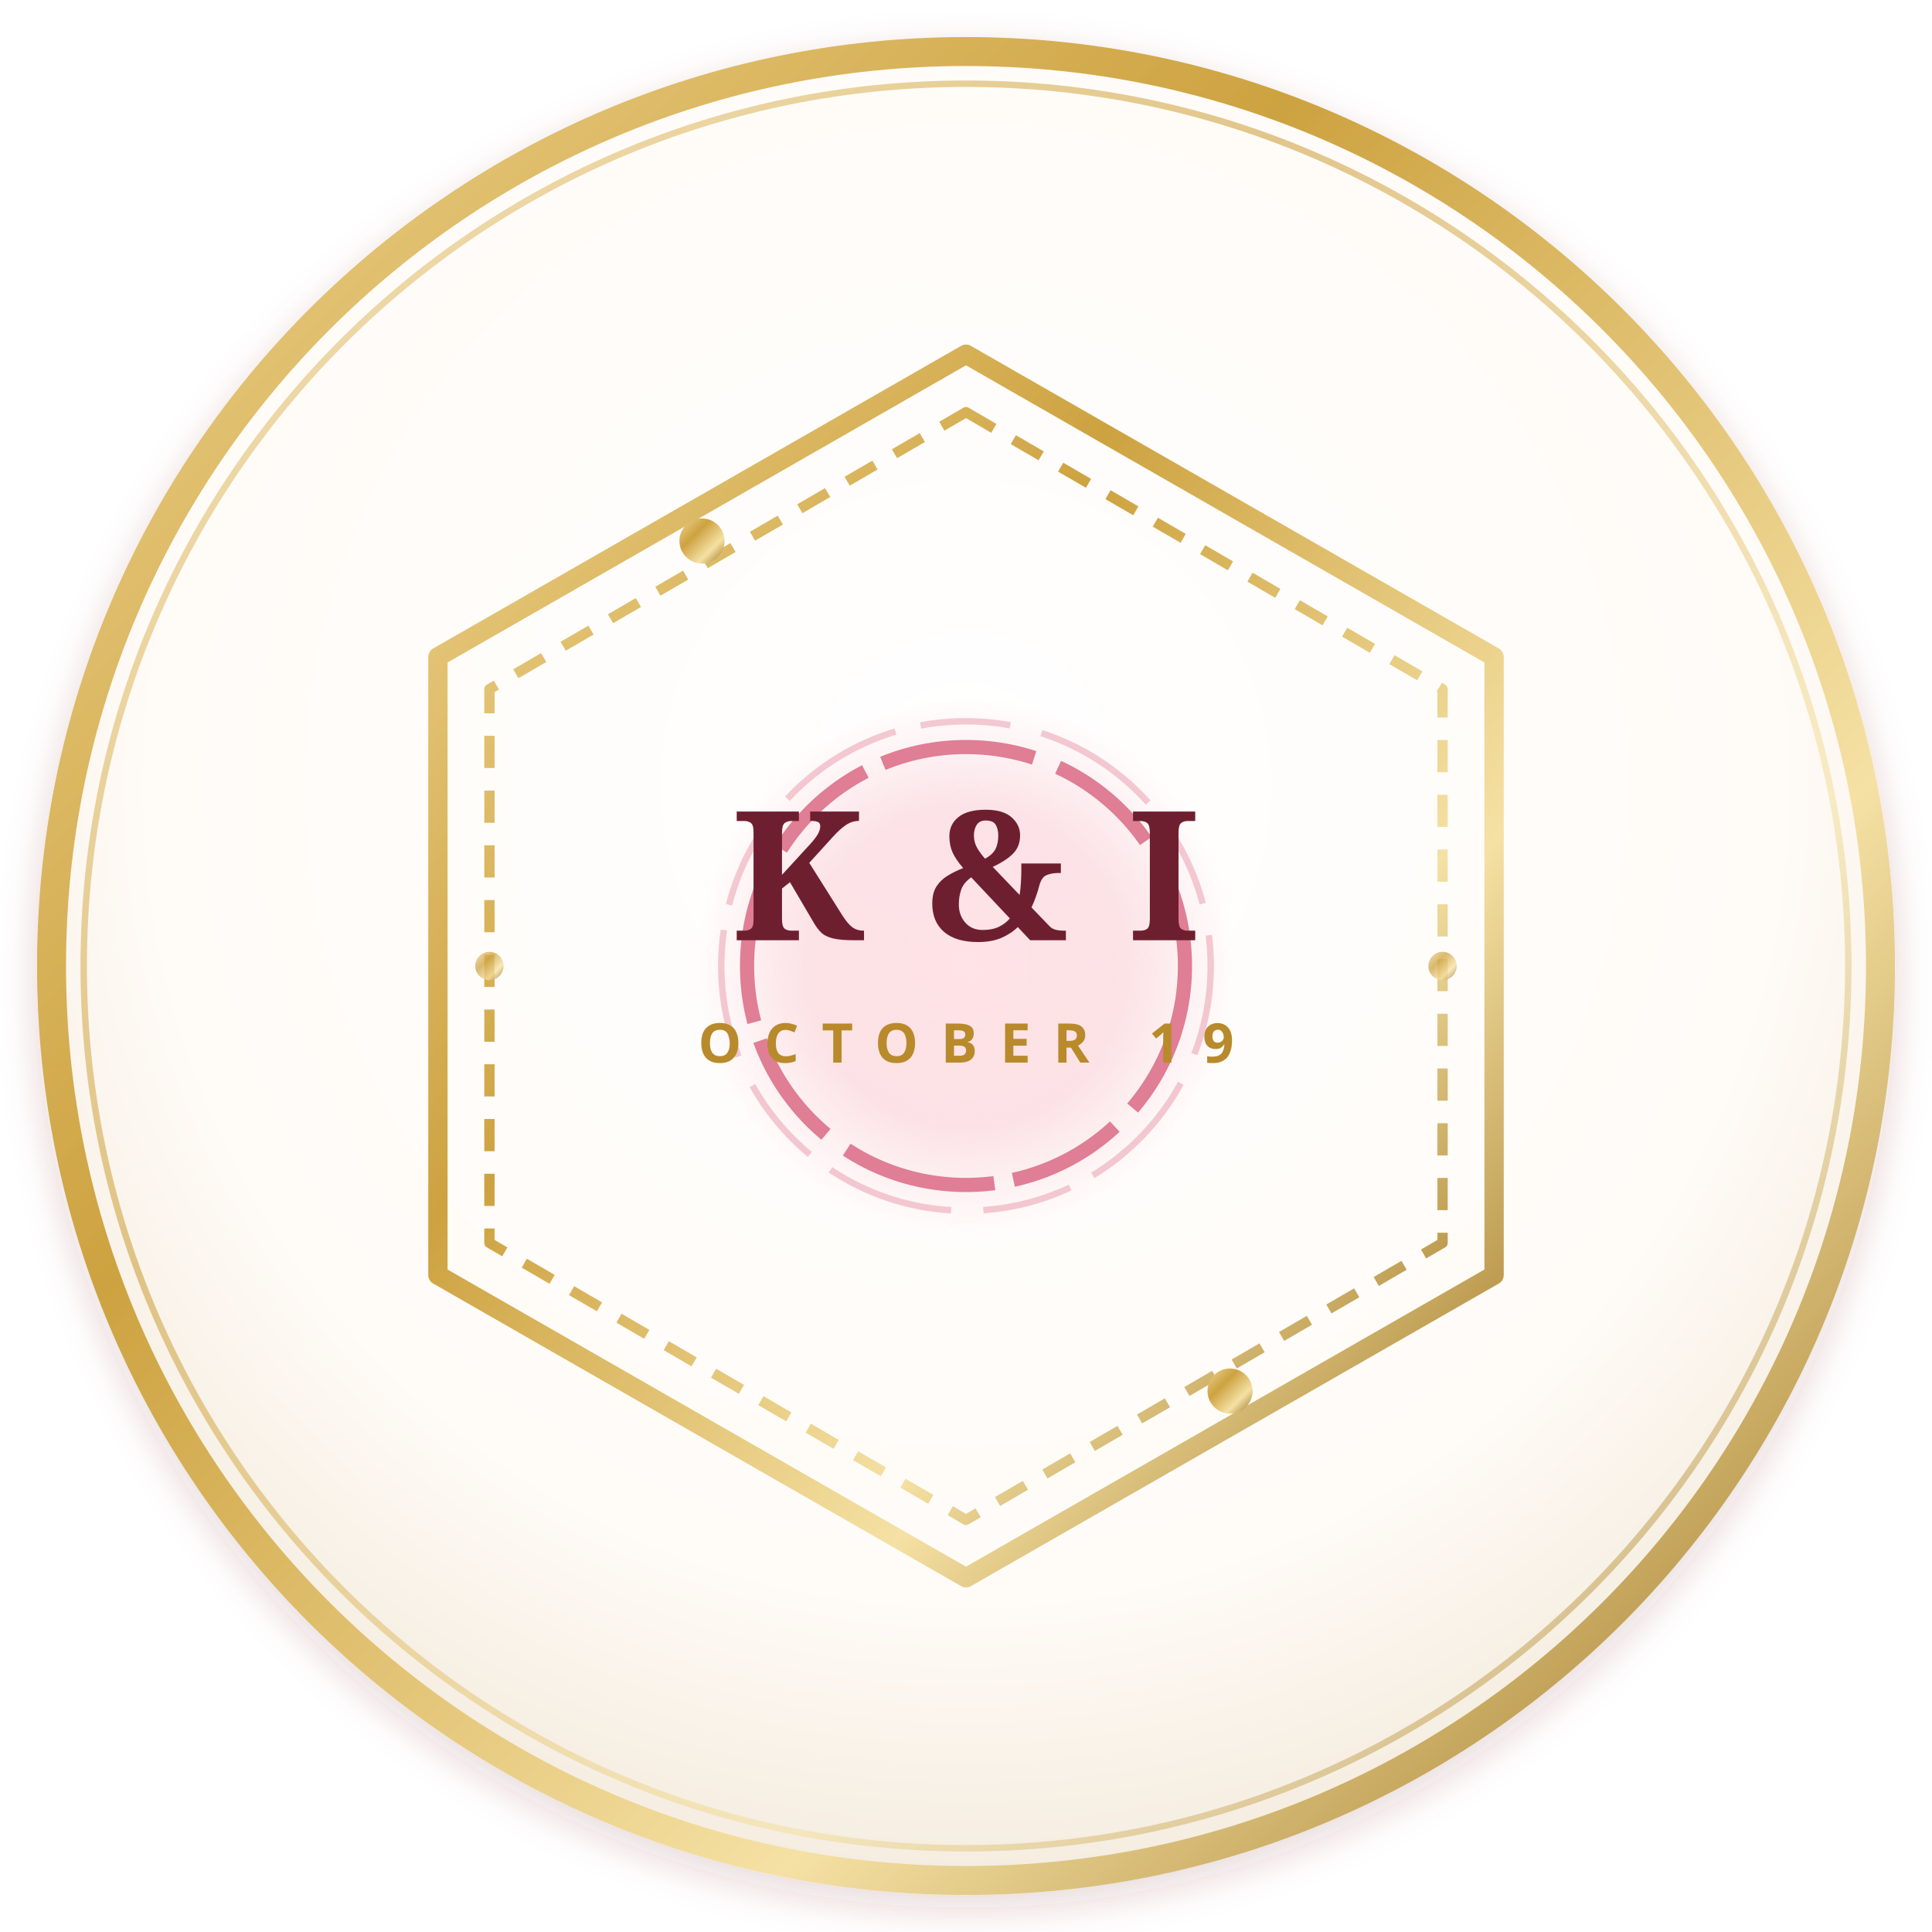
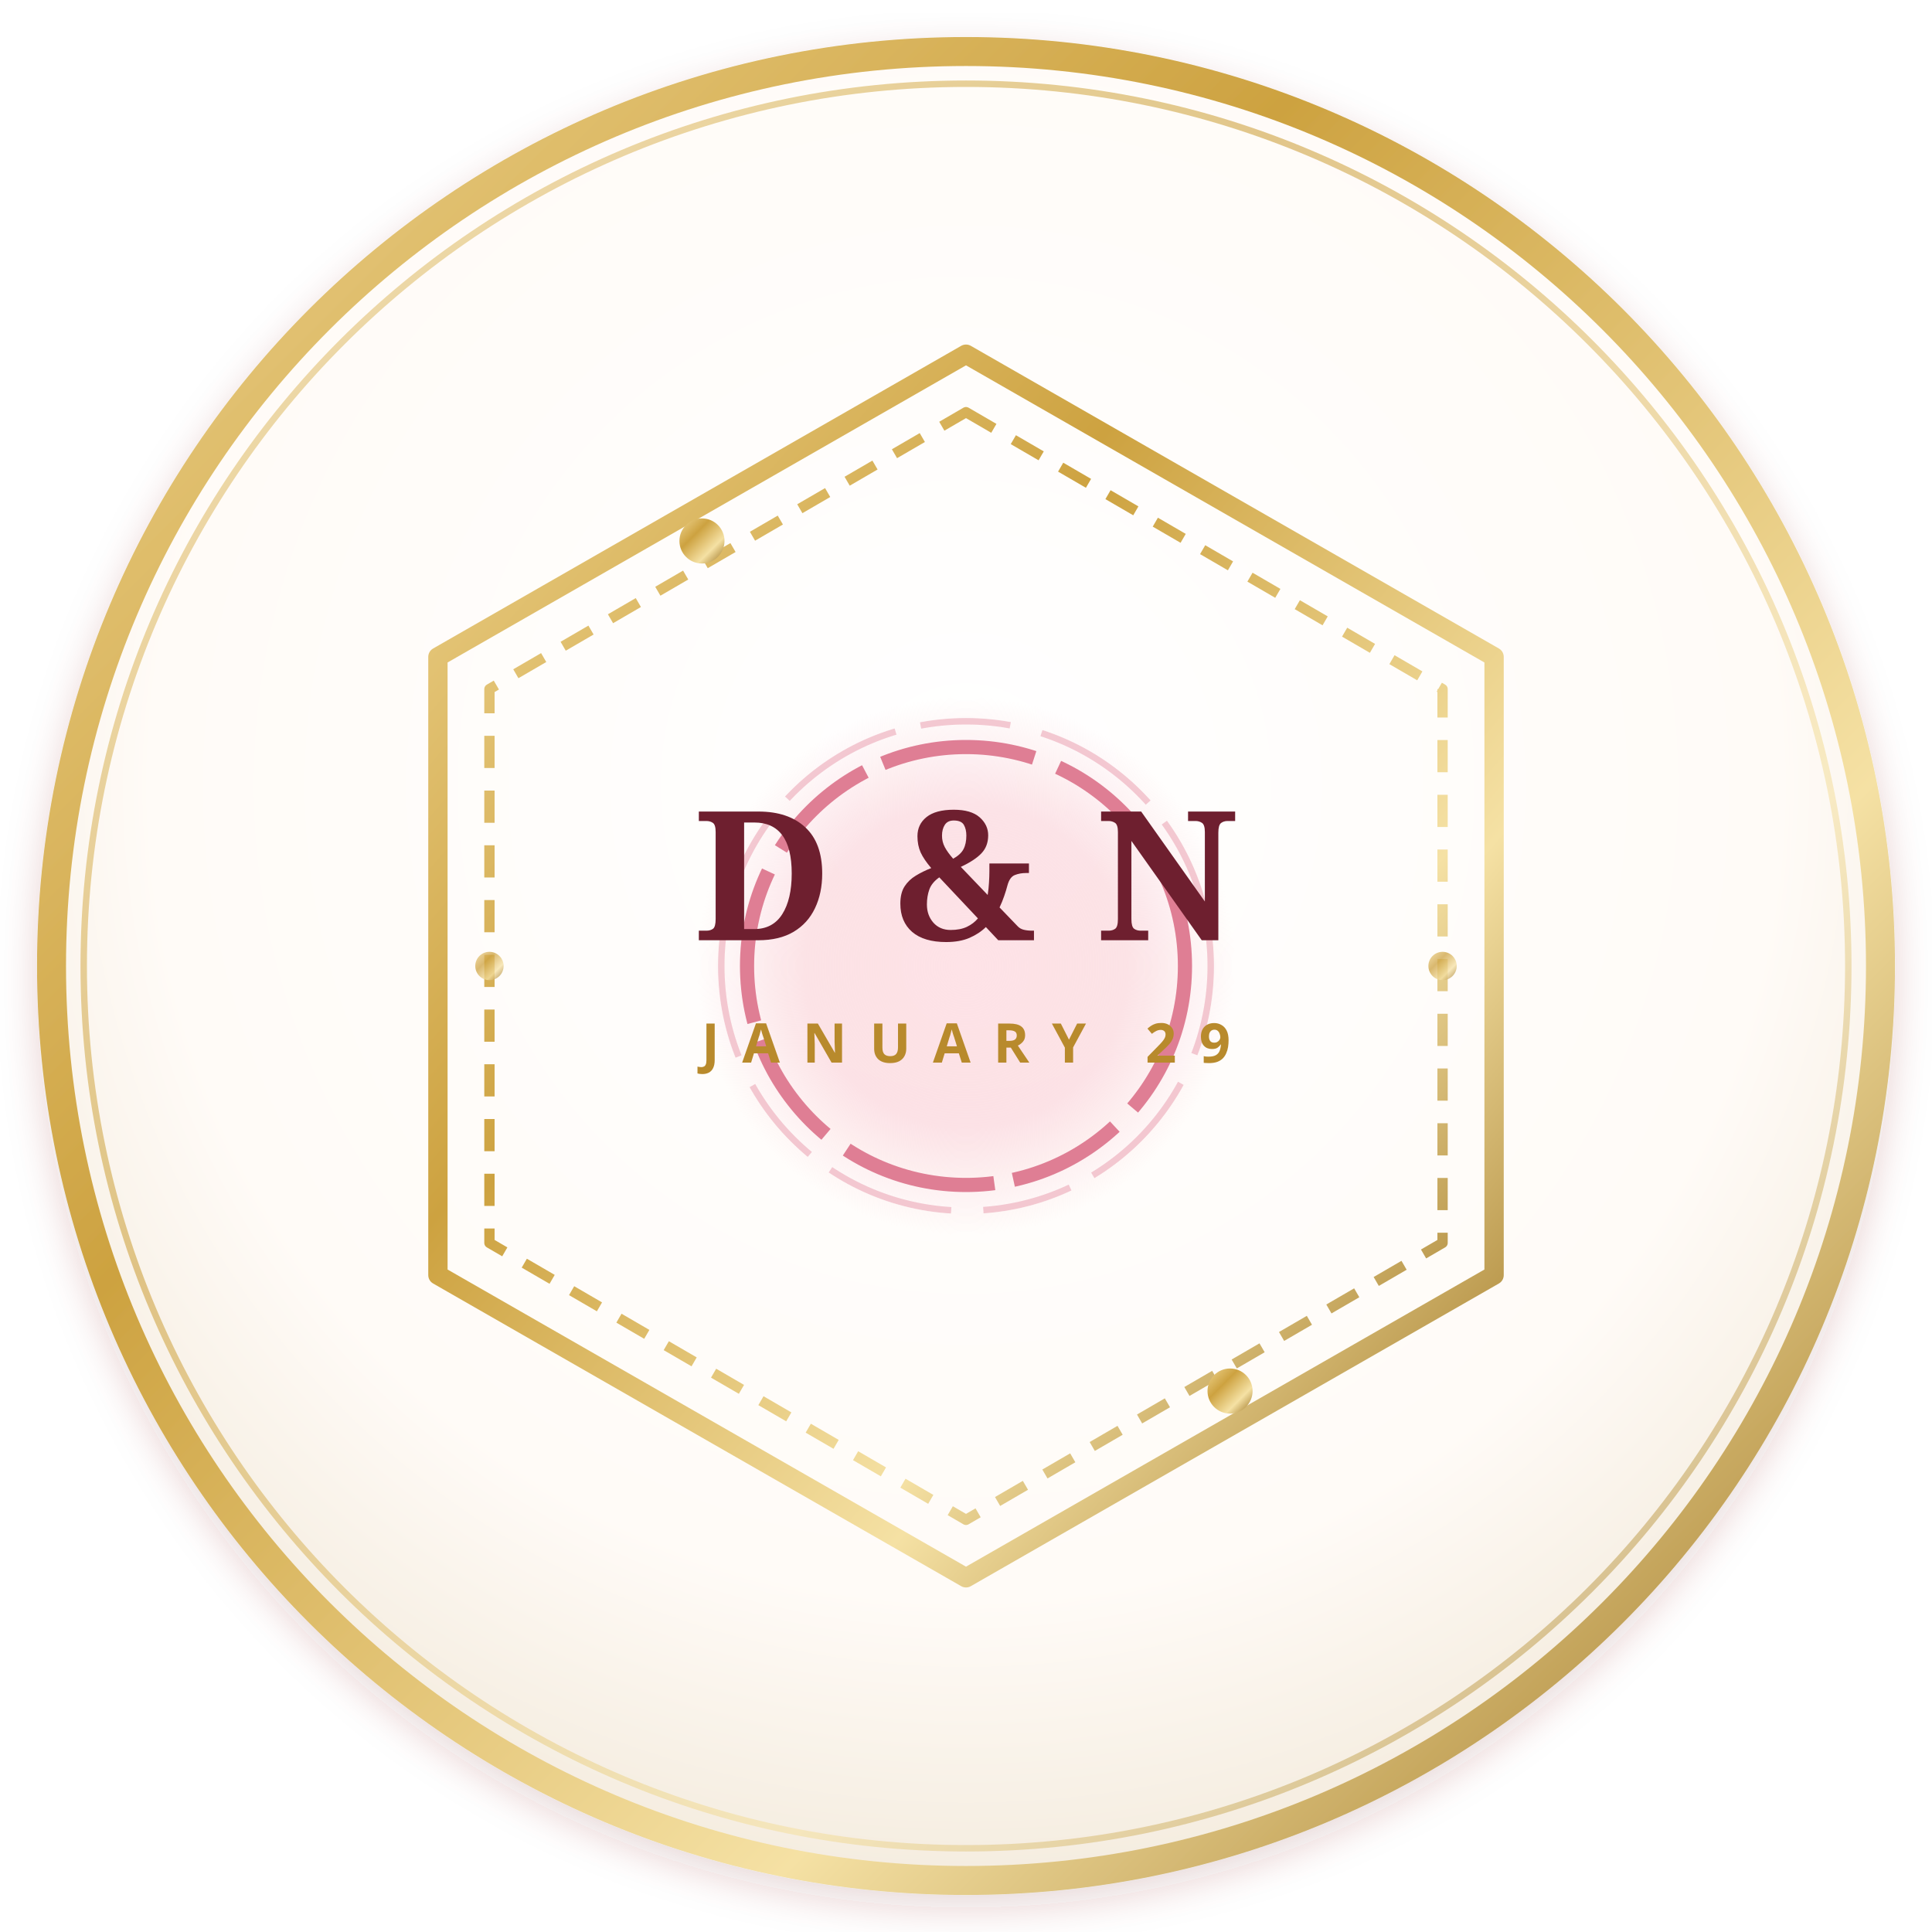
<svg xmlns="http://www.w3.org/2000/svg" viewBox="0 0 300 300" width="300" height="300">
  <defs>
    <linearGradient id="gold" x1="0%" y1="0%" x2="100%" y2="100%">
      <stop offset="0%" stop-color="#eed48f" />
      <stop offset="35%" stop-color="#cda240" />
      <stop offset="70%" stop-color="#f5e1a4" />
      <stop offset="100%" stop-color="#996f1b" />
    </linearGradient>
    <radialGradient id="pearl" cx="50%" cy="40%" r="60%">
      <stop offset="0%" stop-color="#ffffff" />
      <stop offset="75%" stop-color="#fffbf7" />
      <stop offset="100%" stop-color="#f5ede0" />
    </radialGradient>
    <radialGradient id="roseWash" cx="50%" cy="50%" r="50%">
      <stop offset="0%" stop-color="#fedee3" stop-opacity="0.85" />
      <stop offset="60%" stop-color="#fad0d7" stop-opacity="0.6" />
      <stop offset="100%" stop-color="#fad0d7" stop-opacity="0" />
    </radialGradient>
    <filter id="softGlow" x="-20%" y="-20%" width="140%" height="140%">
      <feDropShadow dx="0" dy="2" stdDeviation="3" flood-color="#802030" flood-opacity="0.18" />
    </filter>
  </defs>
  <circle cx="150" cy="150" r="142" fill="url(#pearl)" stroke="url(#gold)" stroke-width="4.5" filter="url(#softGlow)" />
  <circle cx="150" cy="150" r="137" fill="none" stroke="url(#gold)" stroke-width="1" opacity="0.6" />
-   <polygon points="     150,55      232,102      232,198      150,245      68,198      68,102" fill="none" stroke="url(#gold)" stroke-width="3" stroke-linejoin="round" />
-   <polygon points="     150,64      224,107      224,193      150,236      76,193      76,107" fill="none" stroke="url(#gold)" stroke-width="1.6" stroke-dasharray="5 3.5" stroke-linejoin="round" />
+   <polygon points="150,55 232,102 232,198 150,245 68,198 68,102" fill="none" stroke="url(#gold)" stroke-width="3" stroke-linejoin="round" />
+   <polygon points="150,64 224,107 224,193 150,236 76,193 76,107" fill="none" stroke="url(#gold)" stroke-width="1.6" stroke-dasharray="5 3.5" stroke-linejoin="round" />
  <circle cx="109" cy="84" r="3.5" fill="url(#gold)" />
  <circle cx="191" cy="216" r="3.5" fill="url(#gold)" />
  <circle cx="224" cy="150" r="2.2" fill="url(#gold)" opacity="0.75" />
  <circle cx="76" cy="150" r="2.2" fill="url(#gold)" opacity="0.75" />
  <circle cx="150" cy="150" r="42" fill="url(#roseWash)" />
  <circle cx="150" cy="150" r="34" fill="none" stroke="#d96a84" stroke-width="2.2" stroke-dasharray="24 4 18 3" opacity="0.85" />
  <circle cx="150" cy="150" r="38" fill="none" stroke="#e898aa" stroke-width="1" stroke-dasharray="14 5 20 4" opacity="0.5" />
-   <text x="150" y="146" text-anchor="middle" font-family="'Cinzel', 'Playfair Display', serif" font-size="28" font-weight="700" fill="#6e1f2f" letter-spacing="1">K &amp; I</text>
-   <text x="150" y="165" text-anchor="middle" font-family="'Montserrat', 'Cinzel', sans-serif" font-size="8.5" font-weight="600" fill="#b88a2c" letter-spacing="3.5">OCTOBER 19</text>
+   <text x="150" y="146" text-anchor="middle" font-family="'Cinzel', 'Playfair Display', serif" font-size="28" font-weight="700" fill="#6e1f2f" letter-spacing="1">D &amp; N</text>
+   <text x="150" y="165" text-anchor="middle" font-family="'Montserrat', 'Cinzel', sans-serif" font-size="8.5" font-weight="600" fill="#b88a2c" letter-spacing="3.5">JANUARY 29</text>
</svg>
